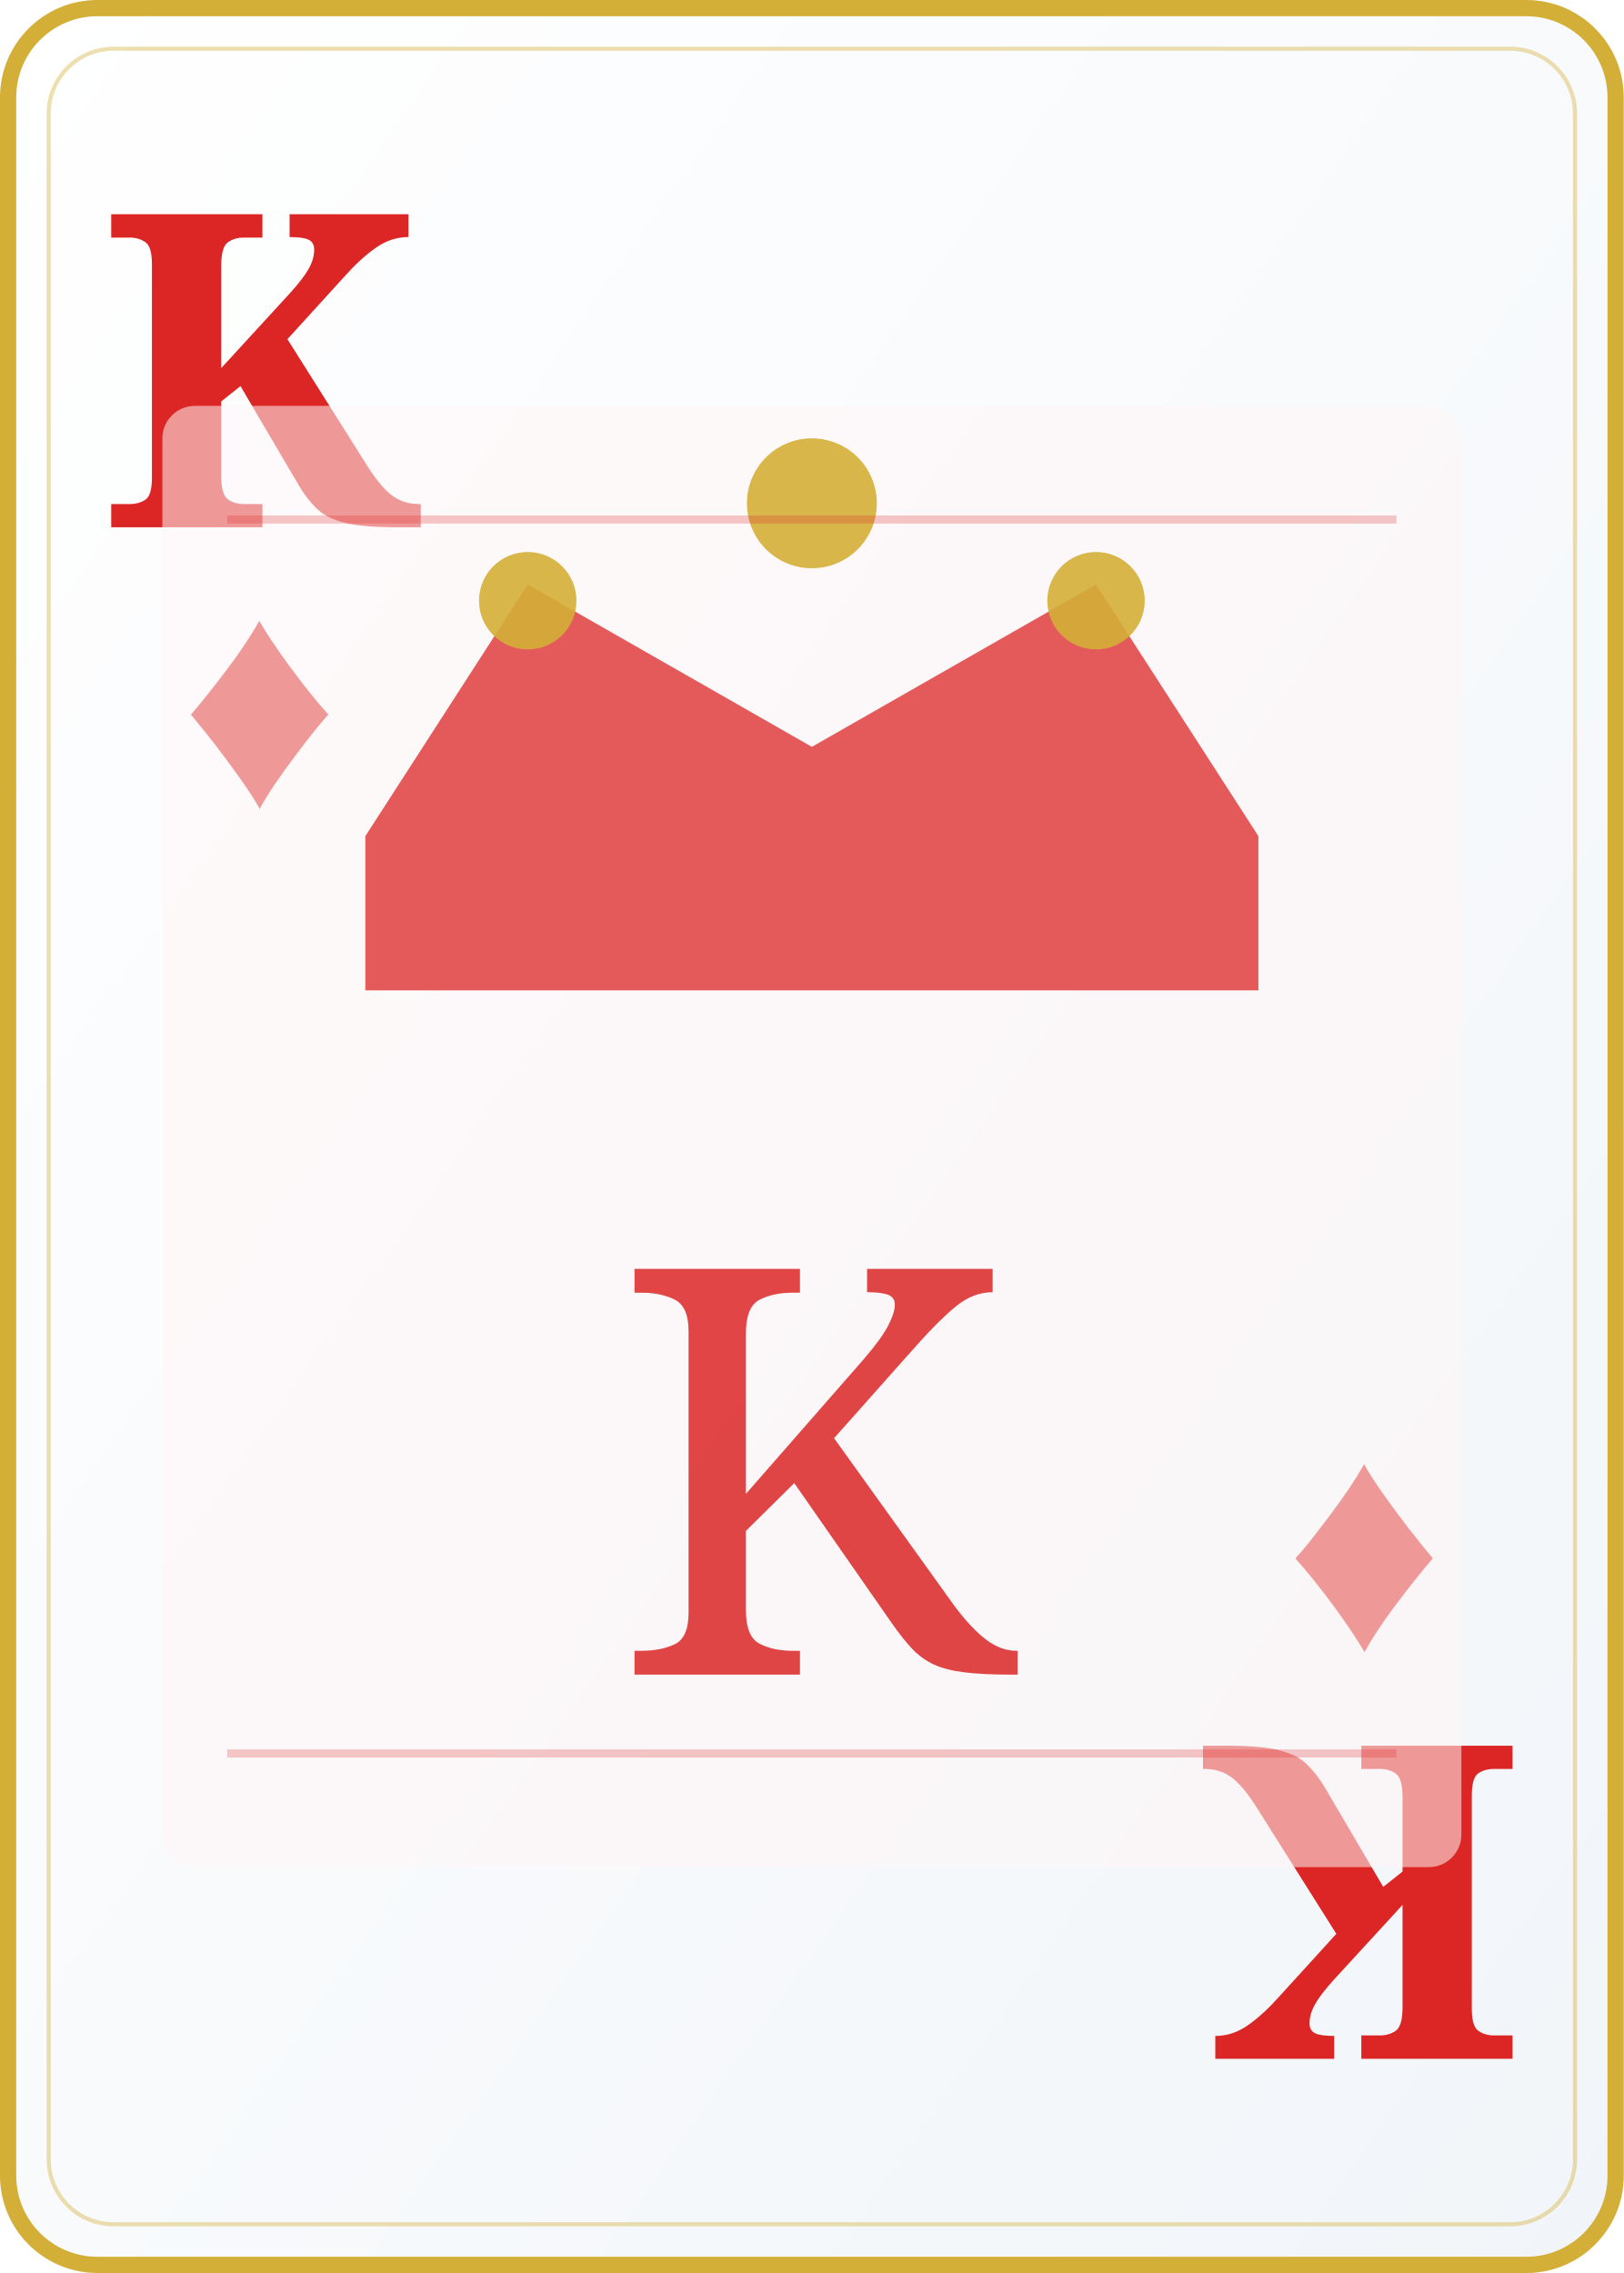
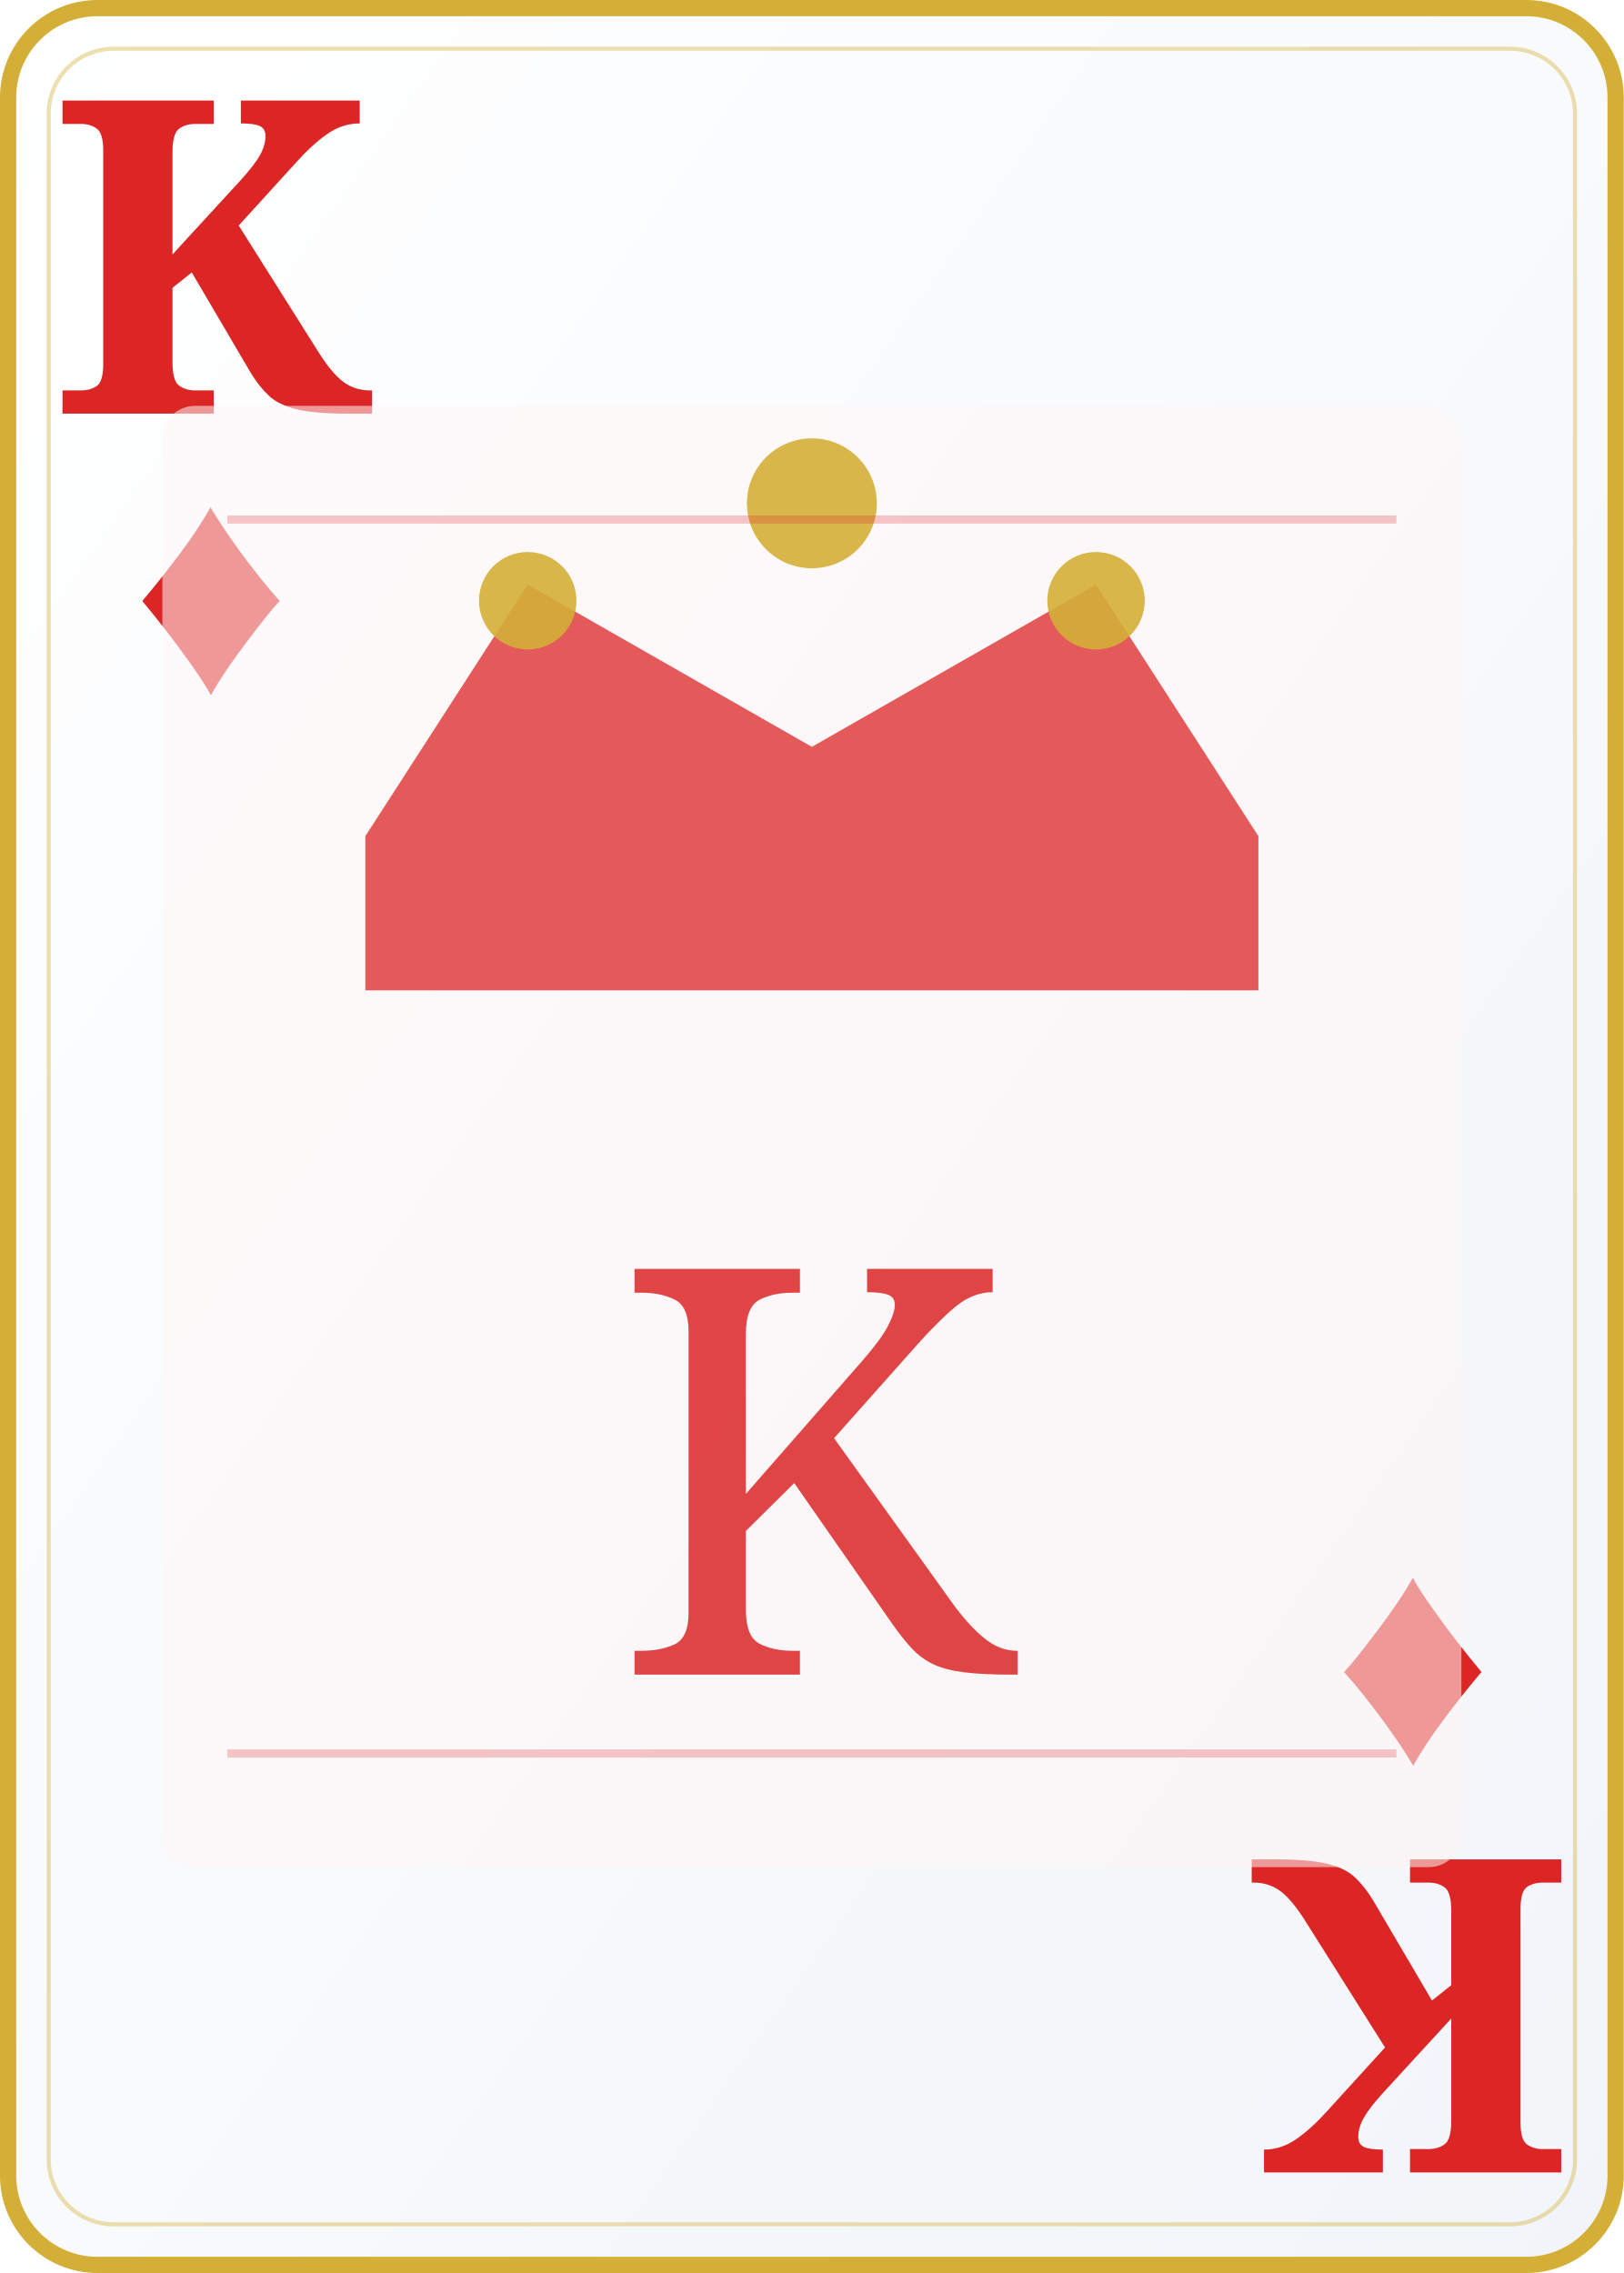
<svg xmlns="http://www.w3.org/2000/svg" viewBox="0 0 200 280" width="200" height="280">
  <defs>
    <linearGradient id="cardBg" x1="0%" y1="0%" x2="100%" y2="100%">
      <stop offset="0%" style="stop-color:#ffffff" />
      <stop offset="100%" style="stop-color:#f1f5f9" />
    </linearGradient>
  </defs>
  <rect width="200" height="280" rx="12" fill="url(#cardBg)" />
  <rect x="1" y="1" width="198" height="278" rx="11" fill="none" stroke="#d4af37" stroke-width="2" />
  <rect x="6" y="6" width="188" height="268" rx="8" fill="none" stroke="#d4af37" stroke-width="0.5" opacity="0.4" />
-   <text x="32" y="44" font-family="Georgia,serif" font-size="54" font-weight="900" fill="#dc2626" text-anchor="middle" dominant-baseline="central">K</text>
-   <text x="32" y="86" font-family="Arial,sans-serif" font-size="38" fill="#dc2626" text-anchor="middle" dominant-baseline="central">♦</text>
-   <text x="168" y="236" font-family="Georgia,serif" font-size="54" font-weight="900" fill="#dc2626" text-anchor="middle" dominant-baseline="central" transform="rotate(180,168,236)">K</text>
-   <text x="168" y="194" font-family="Arial,sans-serif" font-size="38" fill="#dc2626" text-anchor="middle" dominant-baseline="central" transform="rotate(180,168,194)">♦</text>
+   <text x="26" y="30" font-family="Georgia,serif" font-size="54" font-weight="900" fill="#dc2626" text-anchor="middle" dominant-baseline="central">K</text>
+   <text x="26" y="72" font-family="Arial,sans-serif" font-size="38" fill="#dc2626" text-anchor="middle" dominant-baseline="central">♦</text>
+   <text x="174" y="250" font-family="Georgia,serif" font-size="54" font-weight="900" fill="#dc2626" text-anchor="middle" dominant-baseline="central" transform="rotate(180,174,250)">K</text>
+   <text x="174" y="208" font-family="Arial,sans-serif" font-size="38" fill="#dc2626" text-anchor="middle" dominant-baseline="central" transform="rotate(180,174,208)">♦</text>
  <rect x="20" y="50" width="160" height="180" rx="4" fill="#fff5f5" opacity="0.55" />
  <polygon points="45,103 65,72 100,92 135,72 155,103 155,122 45,122" fill="#dc2626" opacity="0.75" />
  <circle cx="65" cy="74" r="6" fill="#d4af37" opacity="0.9" />
  <circle cx="100" cy="62" r="8" fill="#d4af37" opacity="0.9" />
  <circle cx="135" cy="74" r="6" fill="#d4af37" opacity="0.9" />
  <text x="100" y="182" font-family="Georgia,serif" font-size="70" fill="#dc2626" text-anchor="middle" dominant-baseline="middle" opacity="0.85">K</text>
  <line x1="28" y1="64" x2="172" y2="64" stroke="#dc2626" stroke-width="1" opacity="0.25" />
  <line x1="28" y1="216" x2="172" y2="216" stroke="#dc2626" stroke-width="1" opacity="0.25" />
</svg>
